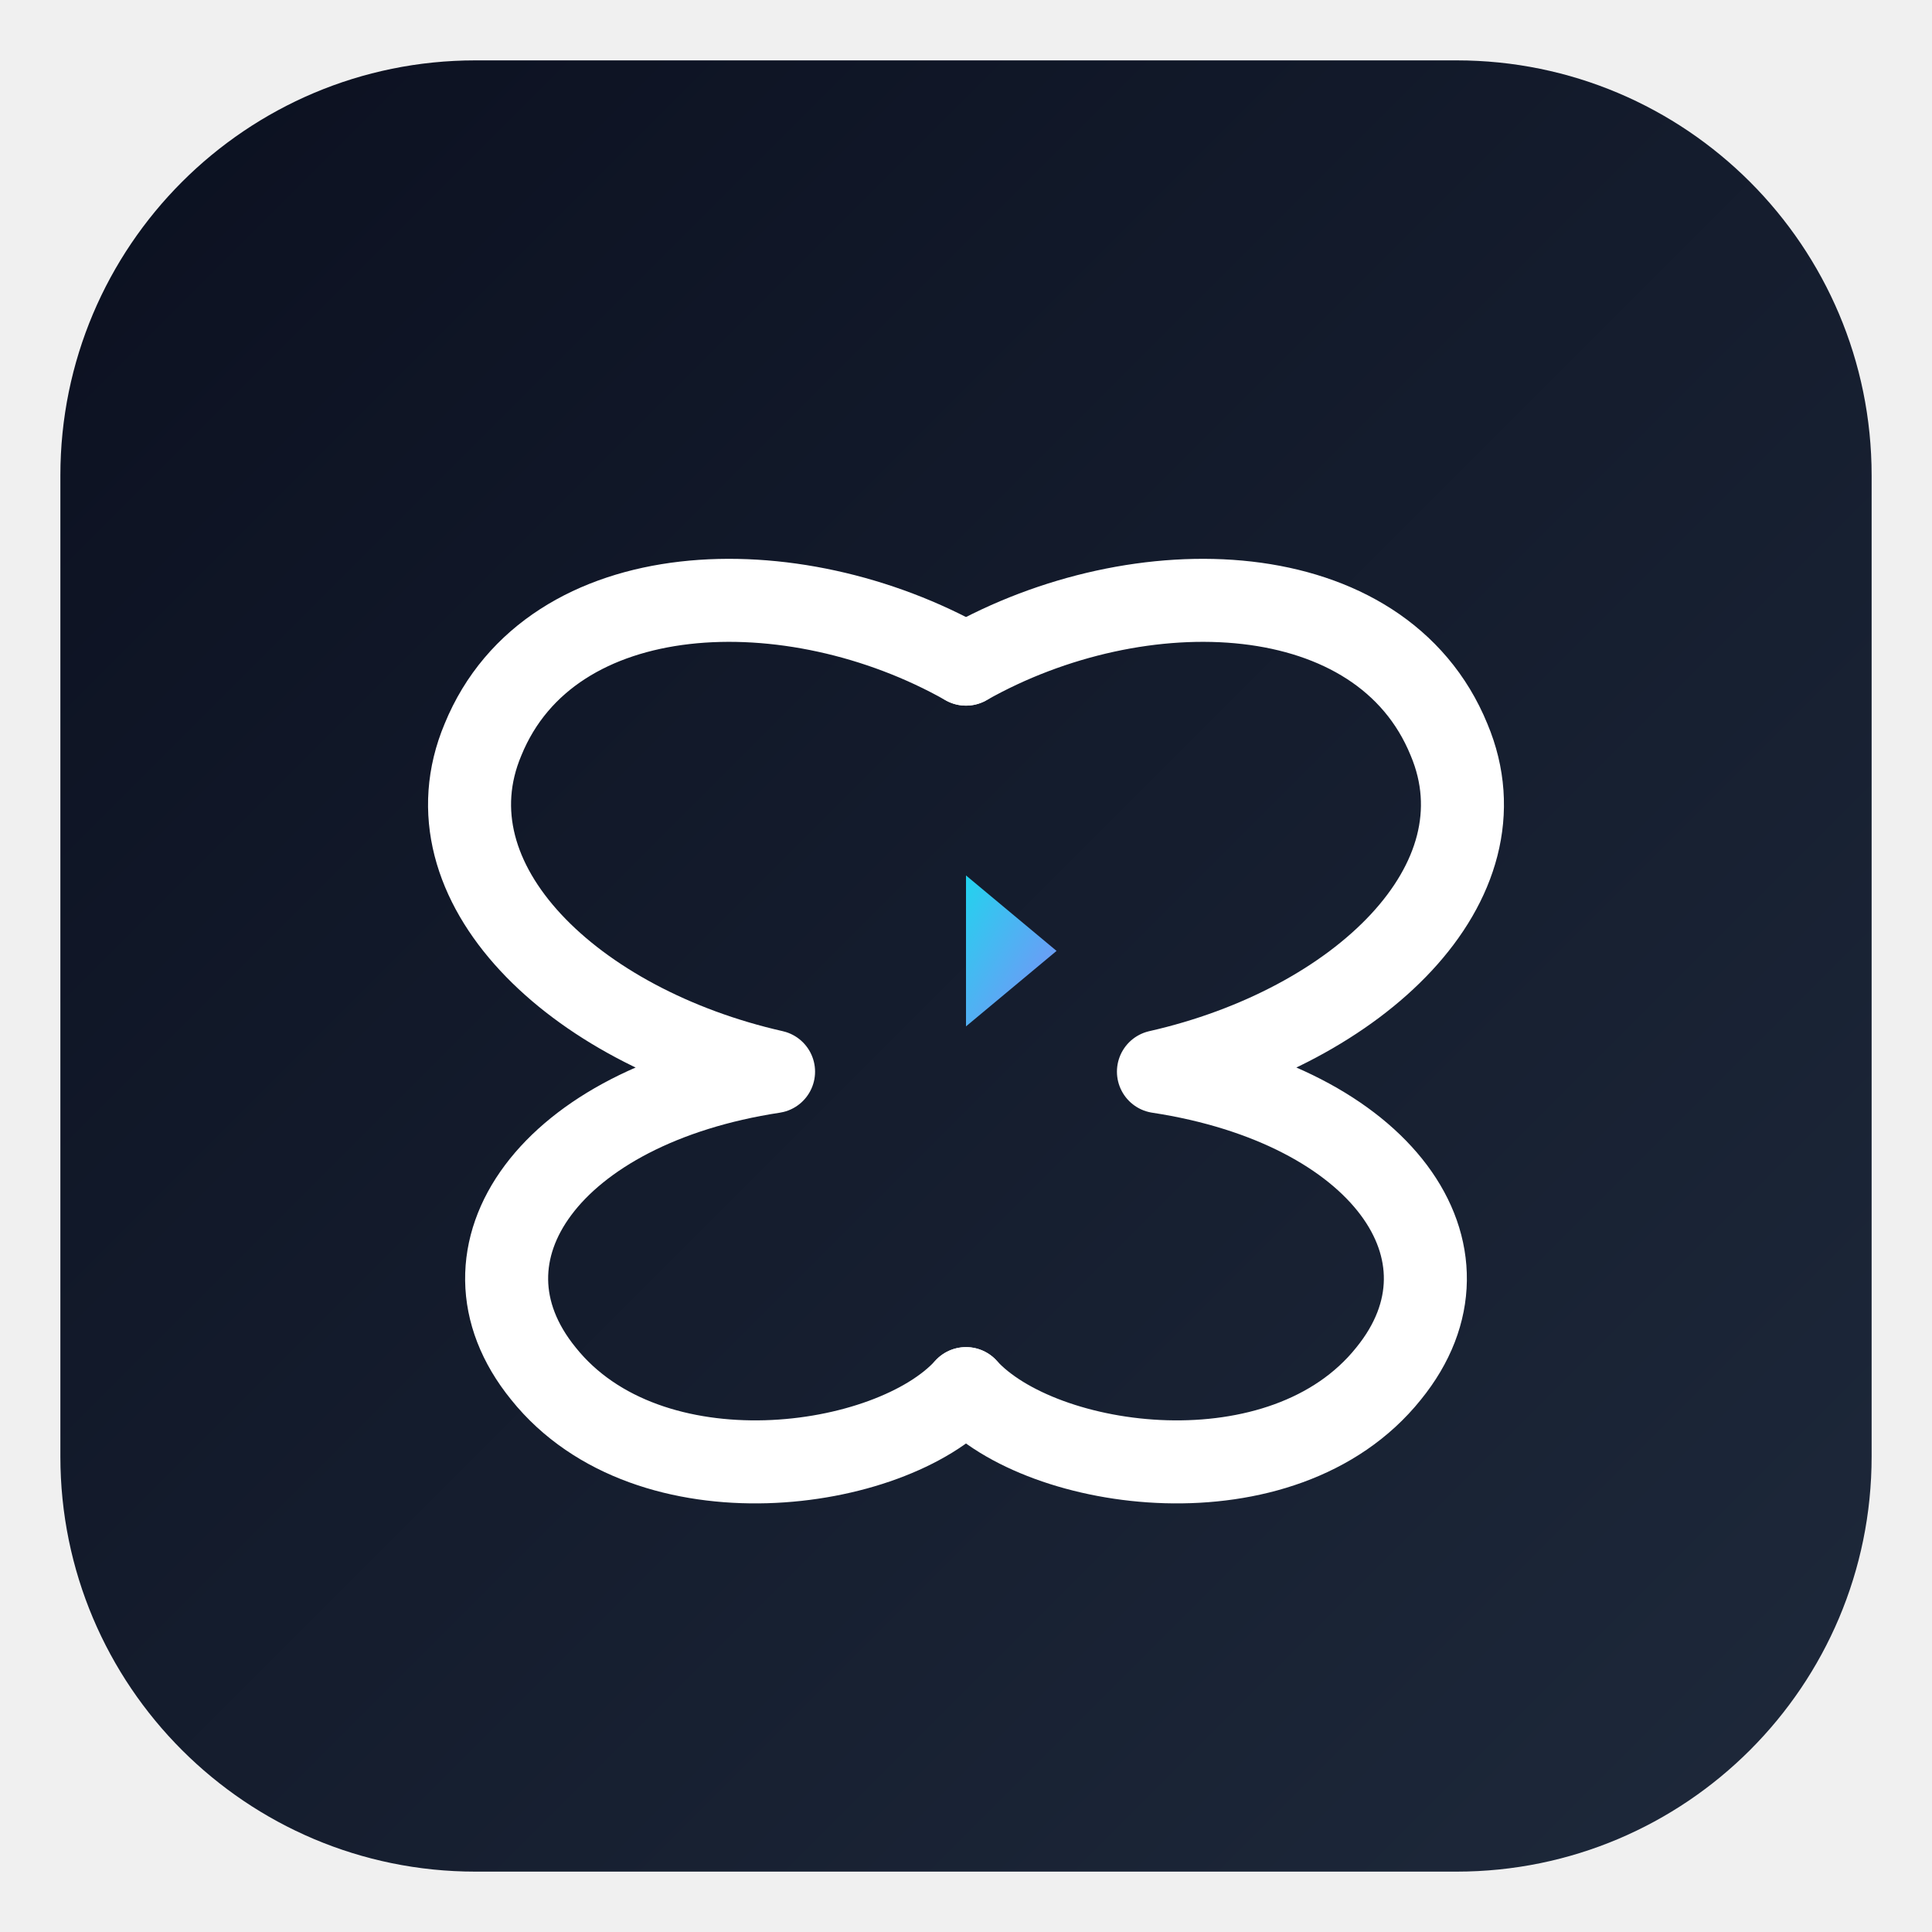
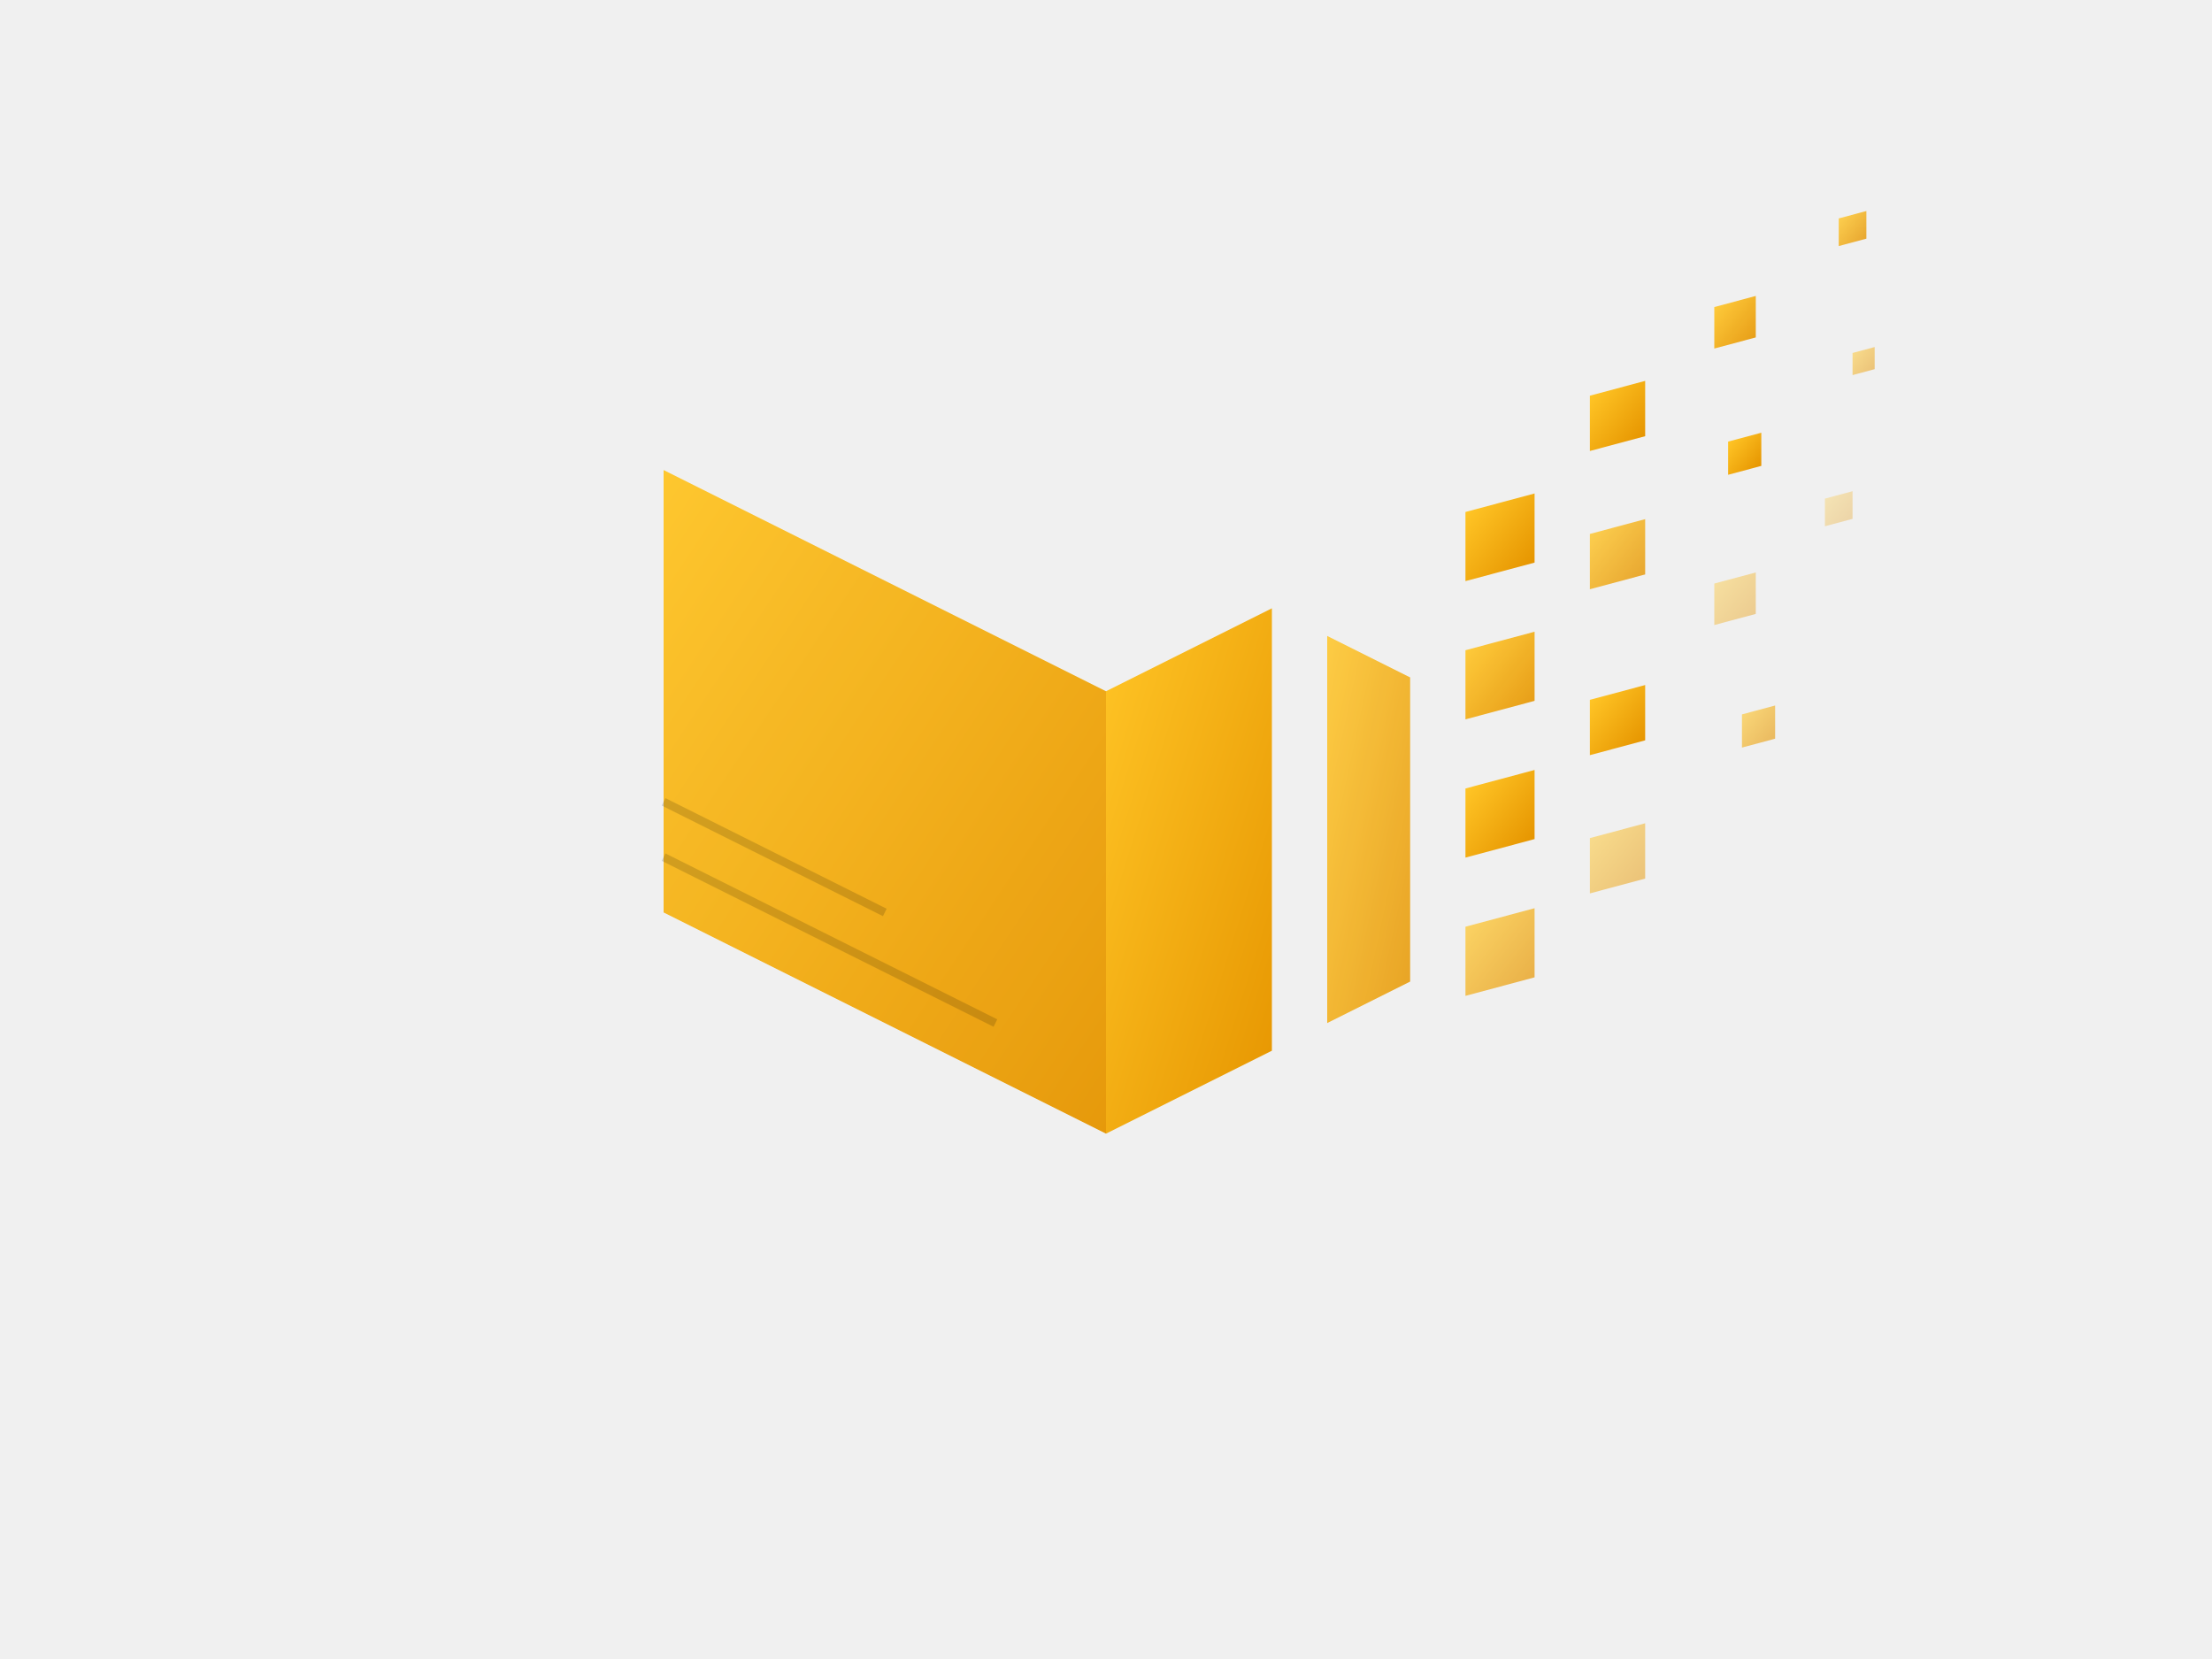
- <svg xmlns="http://www.w3.org/2000/svg" viewBox="0 0 1024 1024" width="1024" height="1024" role="img" aria-labelledby="title desc">
+ <svg xmlns="http://www.w3.org/2000/svg" viewBox="0 0 800 600" width="100%" height="100%">
  <defs>
-     <linearGradient id="bg" x1="0" y1="0" x2="1" y2="1">
-       <stop offset="0%" stop-color="#0B1020" />
-       <stop offset="100%" stop-color="#1E293B" />
-     </linearGradient>
-     <linearGradient id="accent" x1="0" y1="0" x2="1" y2="1">
-       <stop offset="0%" stop-color="#22D3EE" />
-       <stop offset="100%" stop-color="#818CF8" />
+     <linearGradient id="euiLibraryGrad" x1="0%" y1="0%" x2="100%" y2="100%">
+       <stop offset="0%" stop-color="#FFC526" />
+       <stop offset="100%" stop-color="#E69500" />
    </linearGradient>
  </defs>
-   <rect x="32" y="32" width="960" height="960" rx="220" fill="url(#bg)" />
-   <path d="M512 260 L512 764" fill="none" stroke="url(#accent)" stroke-width="44" stroke-linecap="round" />
-   <path d="M512 352 C 420 300, 292 304, 256 392 C 224 468, 304 544, 410 568 C 292 586, 236 664, 288 728 C 344 798, 472 780, 512 736" fill="none" stroke="#FFFFFF" stroke-width="44" stroke-linecap="round" stroke-linejoin="round" />
-   <path d="M512 352 C 604 300, 732 304, 768 392 C 800 468, 720 544, 614 568 C 732 586, 788 664, 736 728 C 680 798, 552 780, 512 736" fill="none" stroke="#FFFFFF" stroke-width="44" stroke-linecap="round" stroke-linejoin="round" />
-   <path d="M512 464 L560 504 L512 544 Z" fill="url(#accent)" />
+   <g transform="translate(400, 300)">
+     <path d="M 0,110 L -160,30 L -160,-130 L 0,-50 Z" fill="url(#euiLibraryGrad)" opacity="0.95" />
+     <path d="M -40,70 L -160,10" stroke="currentColor" stroke-width="3" opacity="0.15" />
+     <path d="M -80,30 L -160,-10" stroke="currentColor" stroke-width="3" opacity="0.15" />
+     <path d="M 0,110 L 60,80 L 60,-80 L 0,-50 Z" fill="url(#euiLibraryGrad)" />
+     <path d="M 80,70 L 110,55 L 110,-55 L 80,-70 Z" fill="url(#euiLibraryGrad)" opacity="0.85" />
+     <rect x="130" y="-80" width="25" height="25" transform="skewY(-15)" fill="url(#euiLibraryGrad)" />
+     <rect x="130" y="-30" width="25" height="25" transform="skewY(-15)" fill="url(#euiLibraryGrad)" opacity="0.9" />
+     <rect x="130" y="20" width="25" height="25" transform="skewY(-15)" fill="url(#euiLibraryGrad)" />
+     <rect x="130" y="70" width="25" height="25" transform="skewY(-15)" fill="url(#euiLibraryGrad)" opacity="0.7" />
+     <rect x="175" y="-110" width="20" height="20" transform="skewY(-15)" fill="url(#euiLibraryGrad)" />
+     <rect x="175" y="-60" width="20" height="20" transform="skewY(-15)" fill="url(#euiLibraryGrad)" opacity="0.8" />
+     <rect x="175" y="0" width="20" height="20" transform="skewY(-15)" fill="url(#euiLibraryGrad)" />
+     <rect x="175" y="50" width="20" height="20" transform="skewY(-15)" fill="url(#euiLibraryGrad)" opacity="0.5" />
+     <rect x="220" y="-130" width="15" height="15" transform="skewY(-15)" fill="url(#euiLibraryGrad)" opacity="0.9" />
+     <rect x="225" y="-80" width="12" height="12" transform="skewY(-15)" fill="url(#euiLibraryGrad)" />
+     <rect x="220" y="-30" width="15" height="15" transform="skewY(-15)" fill="url(#euiLibraryGrad)" opacity="0.4" />
+     <rect x="230" y="20" width="12" height="12" transform="skewY(-15)" fill="url(#euiLibraryGrad)" opacity="0.6" />
+     <rect x="265" y="-150" width="10" height="10" transform="skewY(-15)" fill="url(#euiLibraryGrad)" opacity="0.8" />
+     <rect x="270" y="-100" width="8" height="8" transform="skewY(-15)" fill="url(#euiLibraryGrad)" opacity="0.5" />
+     <rect x="260" y="-50" width="10" height="10" transform="skewY(-15)" fill="url(#euiLibraryGrad)" opacity="0.3" />
+   </g>
</svg>
